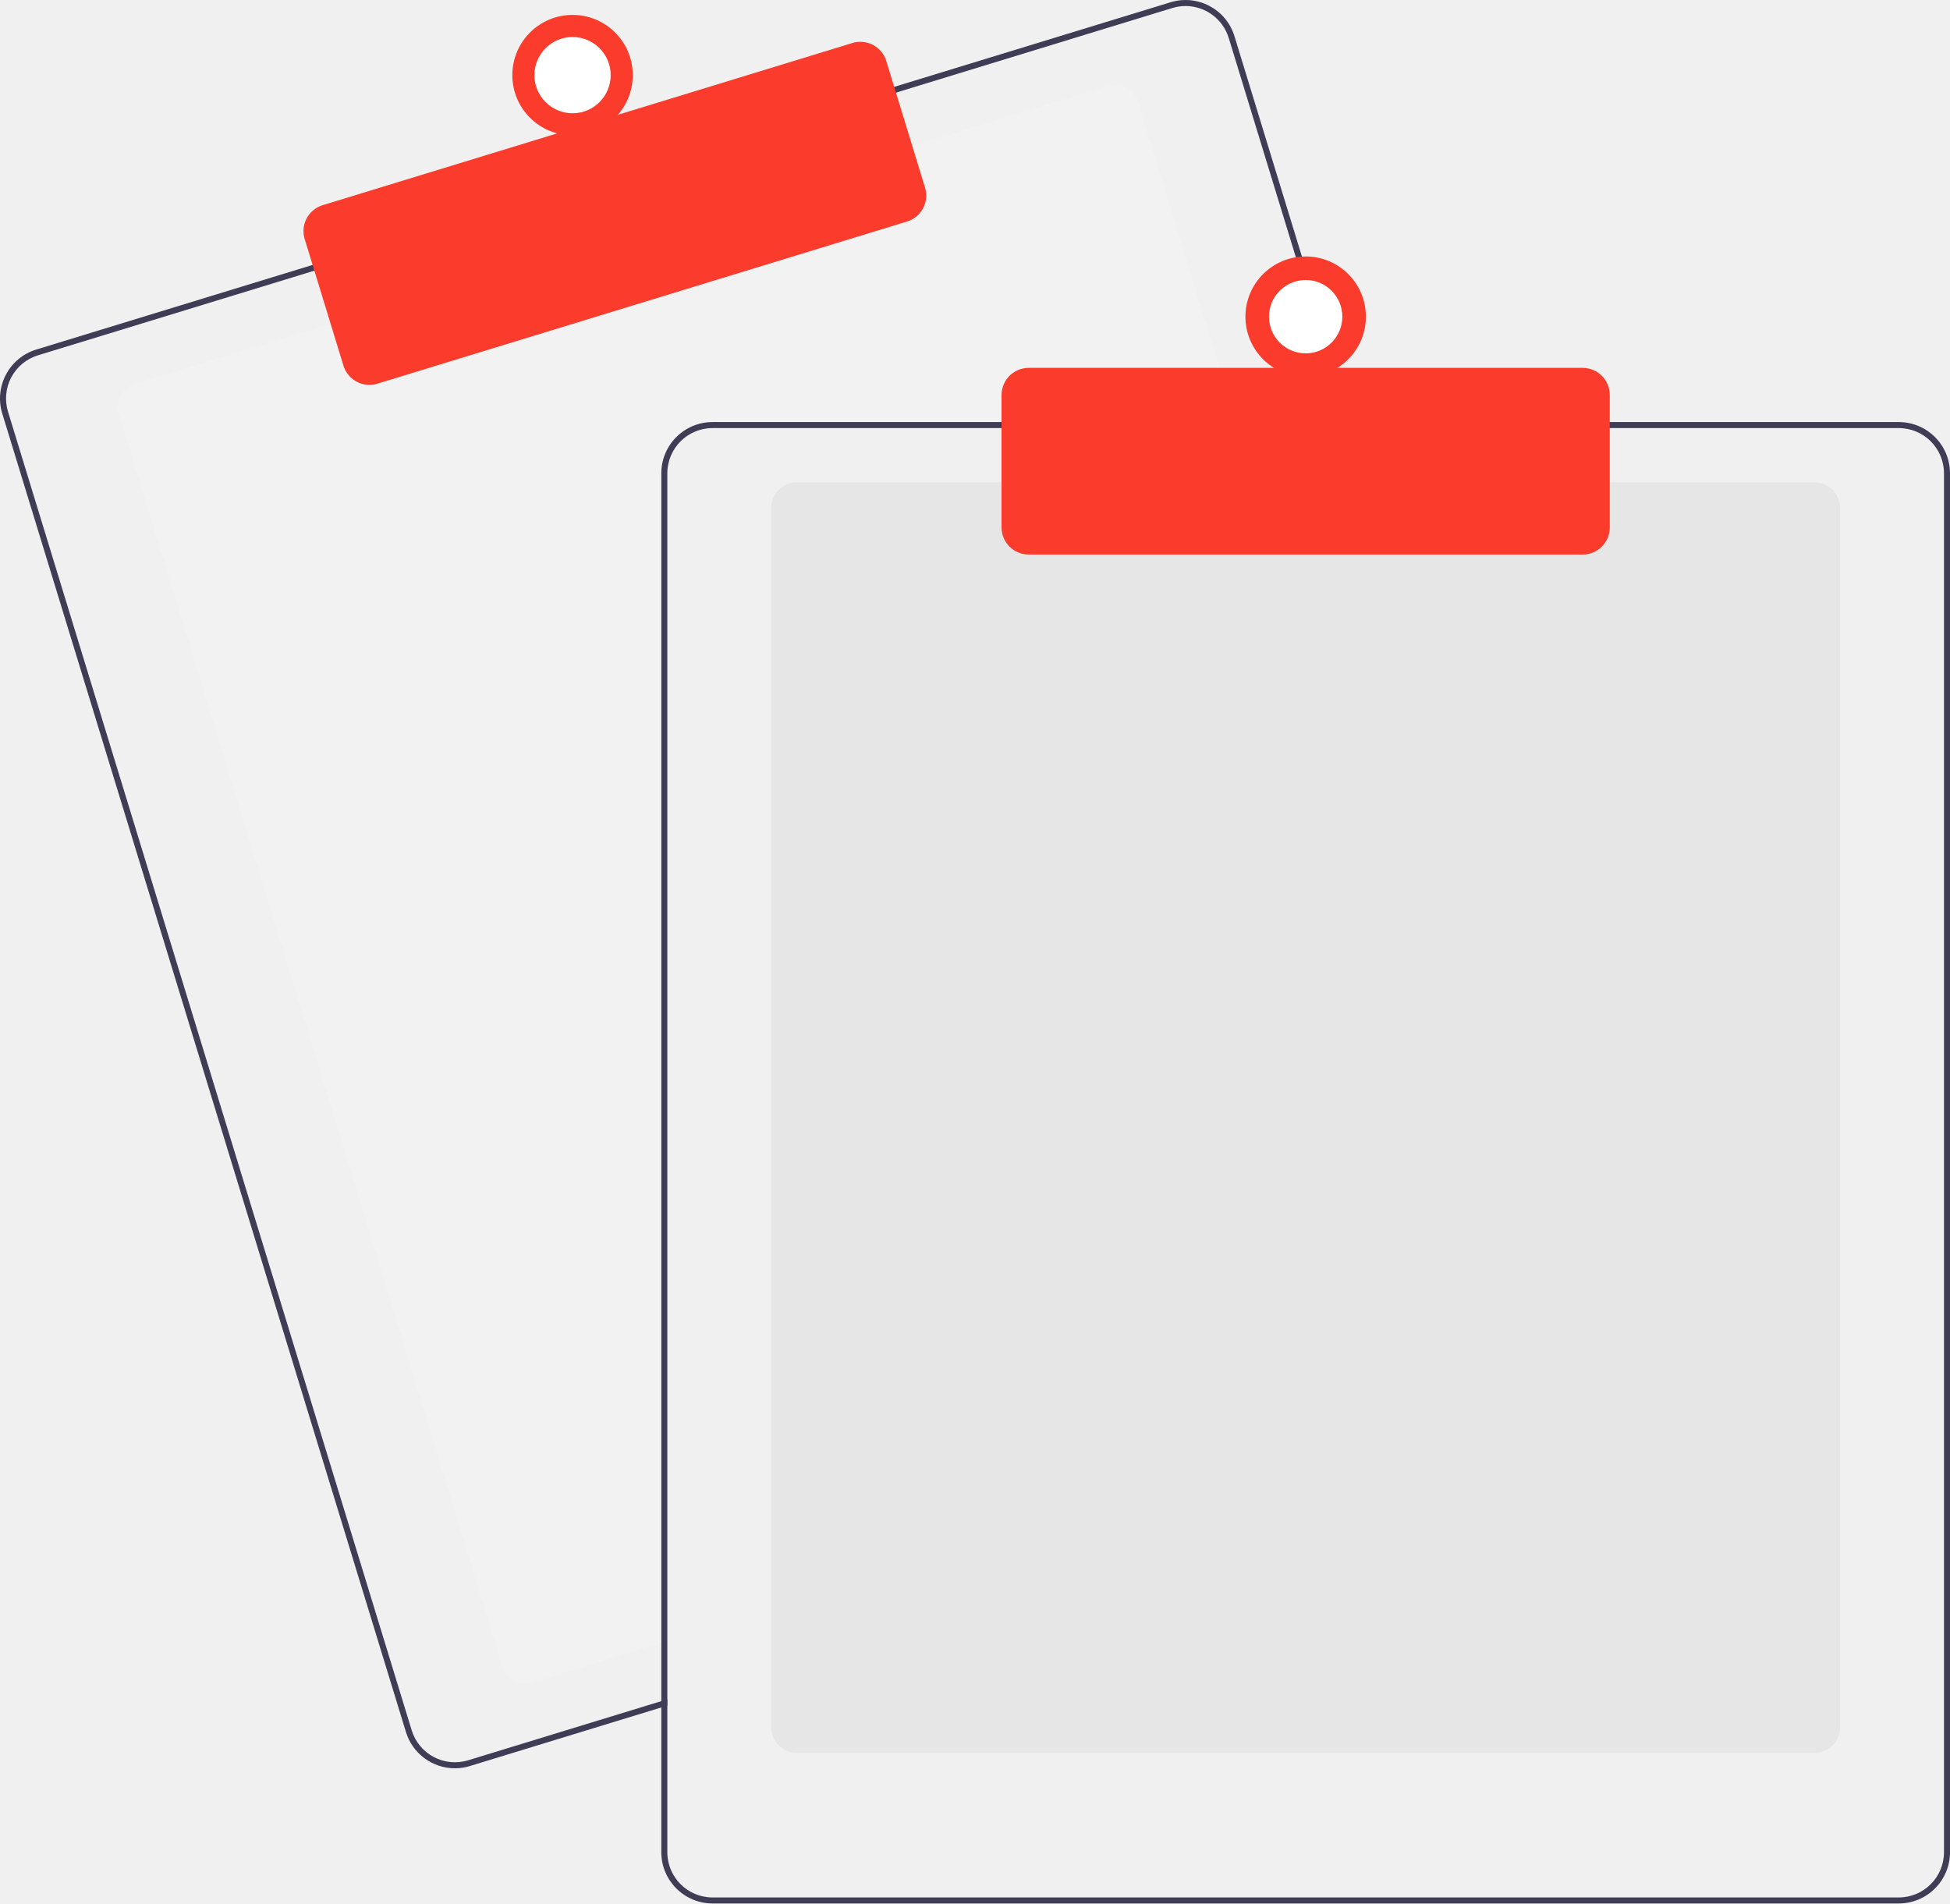
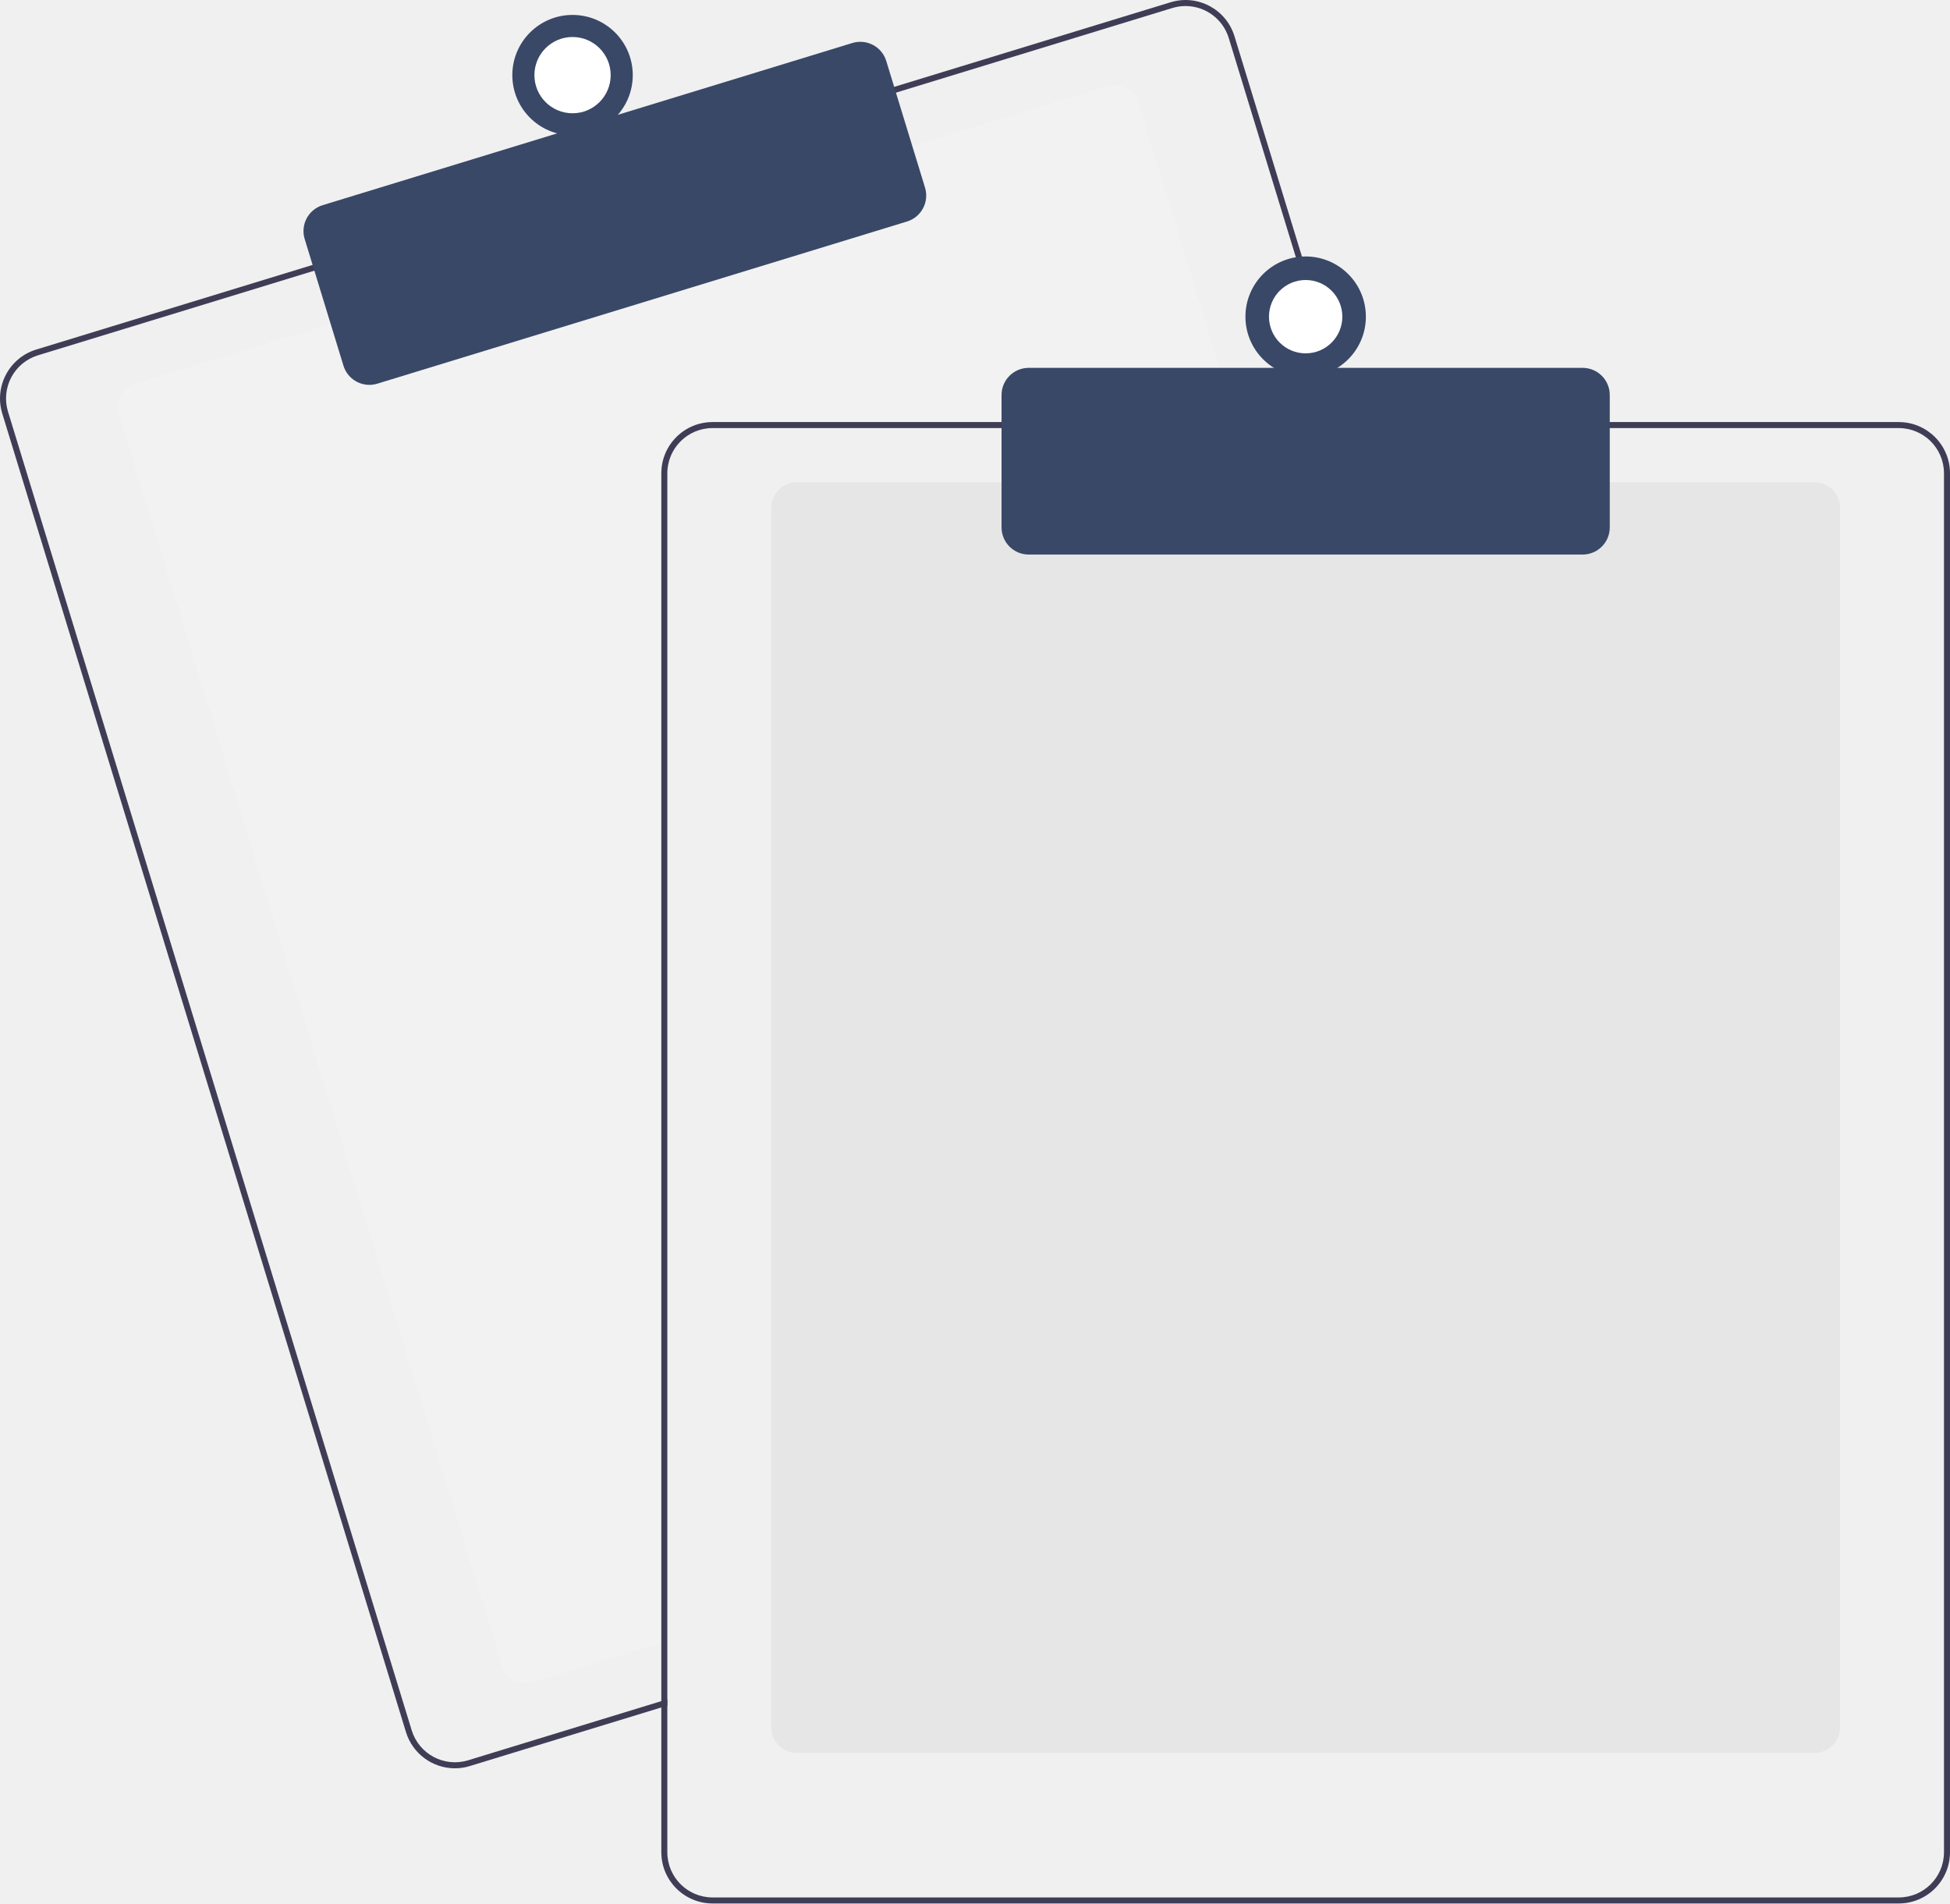
<svg xmlns="http://www.w3.org/2000/svg" data-name="Layer 1" width="647.636" height="632.174" viewBox="0 0 647.636 632.174">
  <path d="M687.328,276.087H512.818a15.018,15.018,0,0,0-15,15v387.85l-2,.61-42.81,13.11a8.007,8.007,0,0,1-9.99-5.31L315.678,271.397a8.003,8.003,0,0,1,5.31-9.99l65.97-20.2,191.25-58.54,65.97-20.2a7.989,7.989,0,0,1,9.99,5.3l32.55,106.32Z" transform="translate(-276.1819 -133.9131)" fill="#f2f2f2" />
  <path d="M725.408,274.087l-39.23-128.14a16.994,16.994,0,0,0-21.23-11.28l-92.75,28.39L380.958,221.607l-92.75,28.4a17.015,17.015,0,0,0-11.28,21.23l134.08,437.93a17.027,17.027,0,0,0,16.26,12.03,16.789,16.789,0,0,0,4.97-.75l63.58-19.46,2-.62v-2.09l-2,.61-64.17,19.65a15.015,15.015,0,0,1-18.73-9.95l-134.07-437.94a14.979,14.979,0,0,1,9.95-18.73l92.75-28.4,191.24-58.54,92.75-28.4a15.156,15.156,0,0,1,4.41-.66,15.015,15.015,0,0,1,14.32,10.61l39.05,127.56.62,2h2.08Z" transform="translate(-276.1819 -133.9131)" fill="#3f3d56" />
-   <path d="M398.863,261.734a9.016,9.016,0,0,1-8.611-6.367l-12.88-42.072a8.999,8.999,0,0,1,5.971-11.24l175.939-53.864a9.009,9.009,0,0,1,11.241,5.971l12.88,42.072a9.01,9.01,0,0,1-5.971,11.241L401.492,261.339A8.976,8.976,0,0,1,398.863,261.734Z" transform="translate(-276.1819 -133.9131)" fill="#fb3b2c" />
-   <circle cx="190.154" cy="24.955" r="20" fill="#fb3b2c" />
+   <path d="M398.863,261.734a9.016,9.016,0,0,1-8.611-6.367l-12.88-42.072a8.999,8.999,0,0,1,5.971-11.24l175.939-53.864a9.009,9.009,0,0,1,11.241,5.971l12.88,42.072a9.01,9.01,0,0,1-5.971,11.241L401.492,261.339A8.976,8.976,0,0,1,398.863,261.734Z" transform="translate(-276.1819 -133.9131)" fill="#394867" />
+   <circle cx="190.154" cy="24.955" r="20" fill="#394867" />
  <circle cx="190.154" cy="24.955" r="12.665" fill="#fff" />
  <path d="M878.818,716.087h-338a8.51,8.51,0,0,1-8.5-8.5v-405a8.51,8.51,0,0,1,8.5-8.5h338a8.51,8.51,0,0,1,8.5,8.5v405A8.51,8.51,0,0,1,878.818,716.087Z" transform="translate(-276.1819 -133.9131)" fill="#e6e6e6" />
  <path d="M723.318,274.087h-210.5a17.024,17.024,0,0,0-17,17v407.8l2-.61v-407.19a15.018,15.018,0,0,1,15-15H723.938Zm183.5,0h-394a17.024,17.024,0,0,0-17,17v458a17.024,17.024,0,0,0,17,17h394a17.024,17.024,0,0,0,17-17v-458A17.024,17.024,0,0,0,906.818,274.087Zm15,475a15.018,15.018,0,0,1-15,15h-394a15.018,15.018,0,0,1-15-15v-458a15.018,15.018,0,0,1,15-15h394a15.018,15.018,0,0,1,15,15Z" transform="translate(-276.1819 -133.9131)" fill="#3f3d56" />
-   <path d="M801.818,318.087h-184a9.01,9.01,0,0,1-9-9v-44a9.01,9.01,0,0,1,9-9h184a9.01,9.01,0,0,1,9,9v44A9.01,9.01,0,0,1,801.818,318.087Z" transform="translate(-276.1819 -133.9131)" fill="#fb3b2c" />
-   <circle cx="433.636" cy="105.174" r="20" fill="#fb3b2c" />
+   <path d="M801.818,318.087h-184a9.01,9.01,0,0,1-9-9v-44a9.01,9.01,0,0,1,9-9h184a9.01,9.01,0,0,1,9,9v44A9.01,9.01,0,0,1,801.818,318.087Z" transform="translate(-276.1819 -133.9131)" fill="#394867" />
+   <circle cx="433.636" cy="105.174" r="20" fill="#394867" />
  <circle cx="433.636" cy="105.174" r="12.182" fill="#fff" />
</svg>
